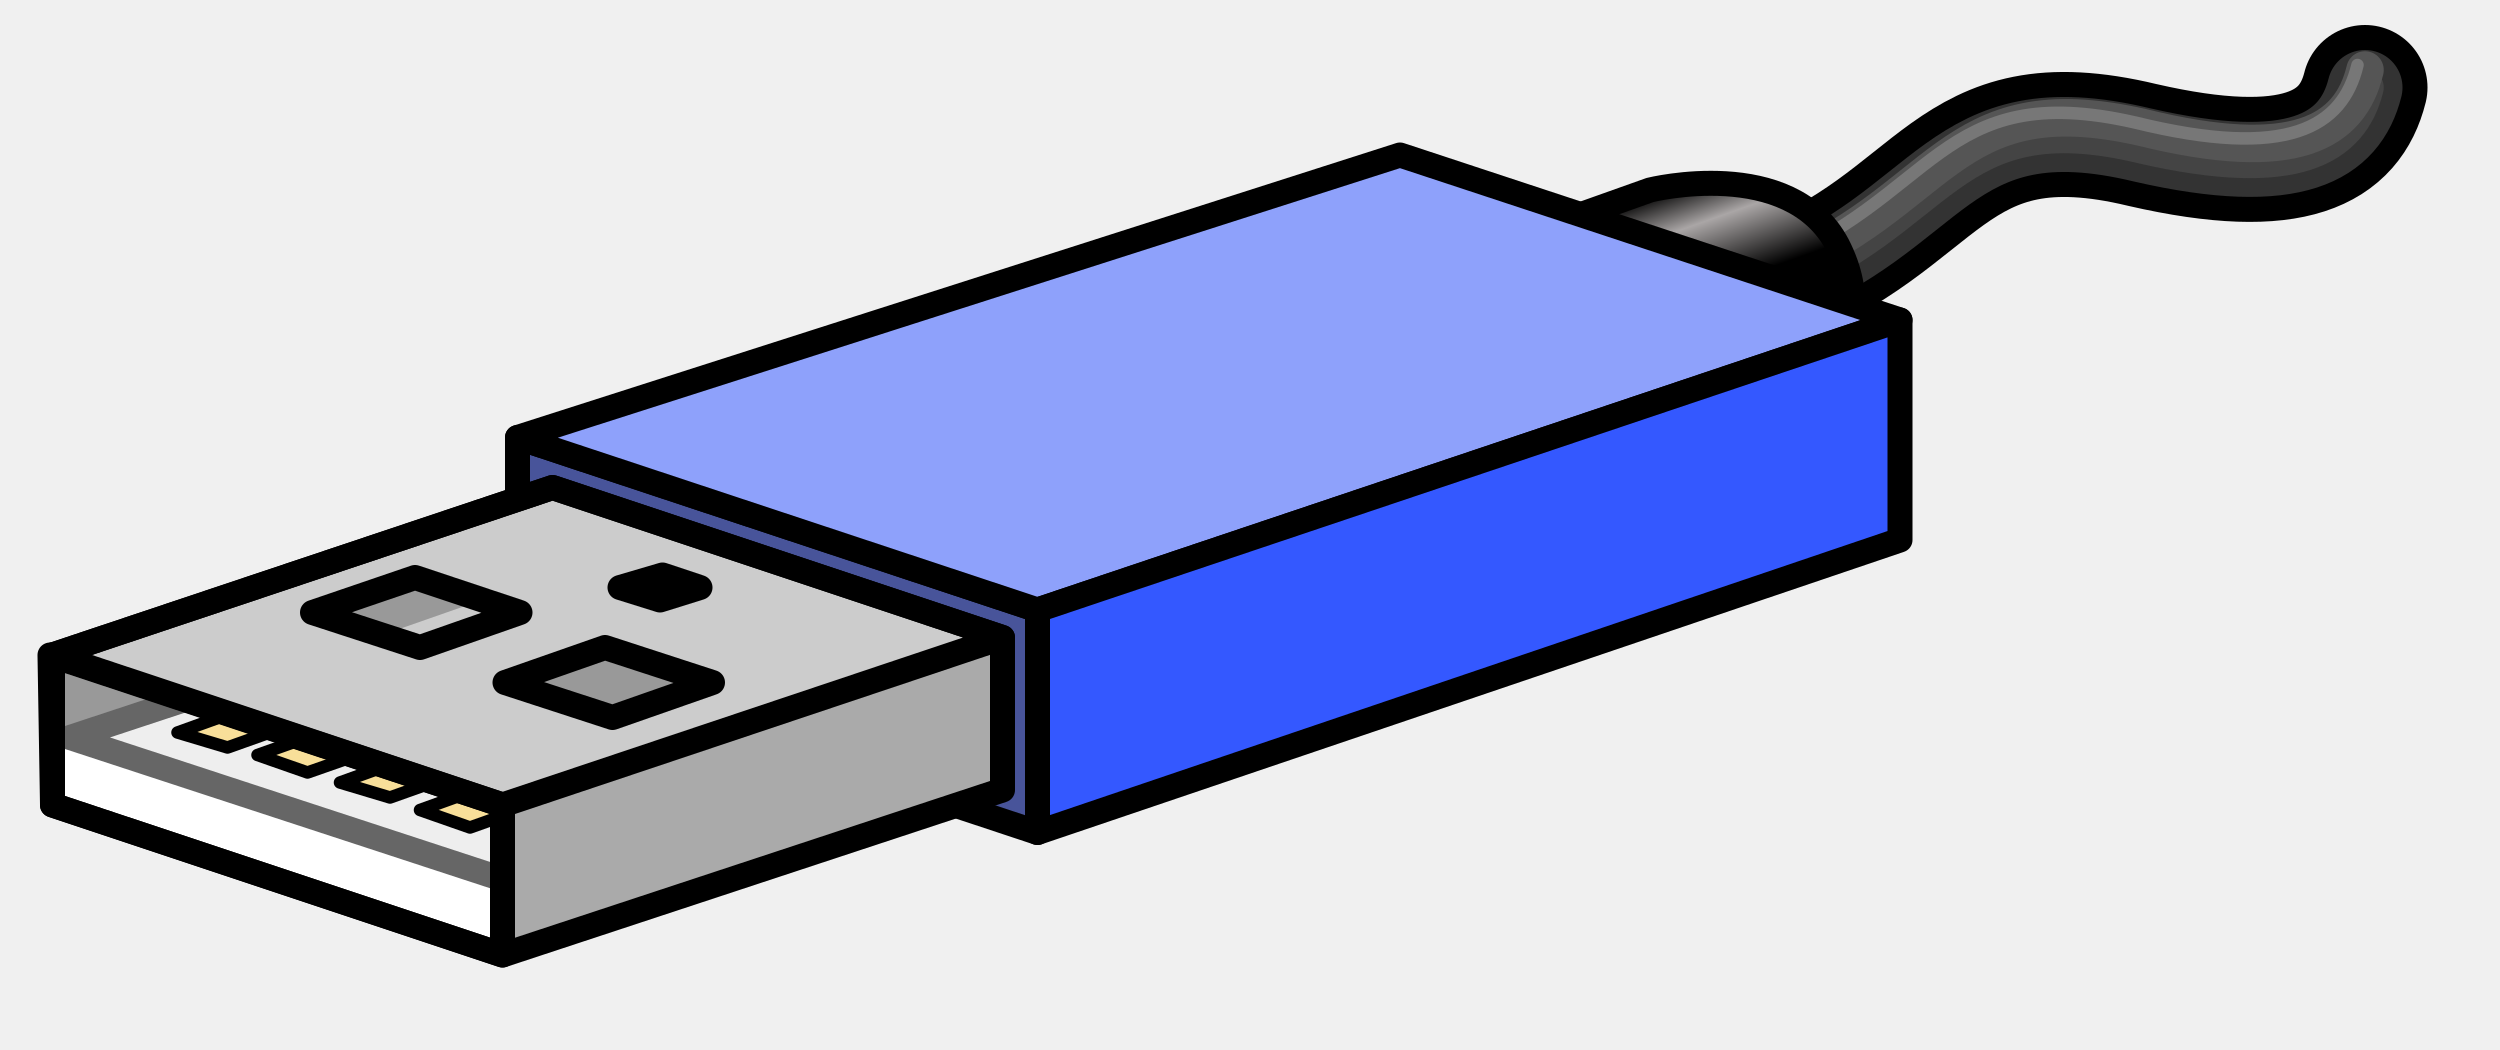
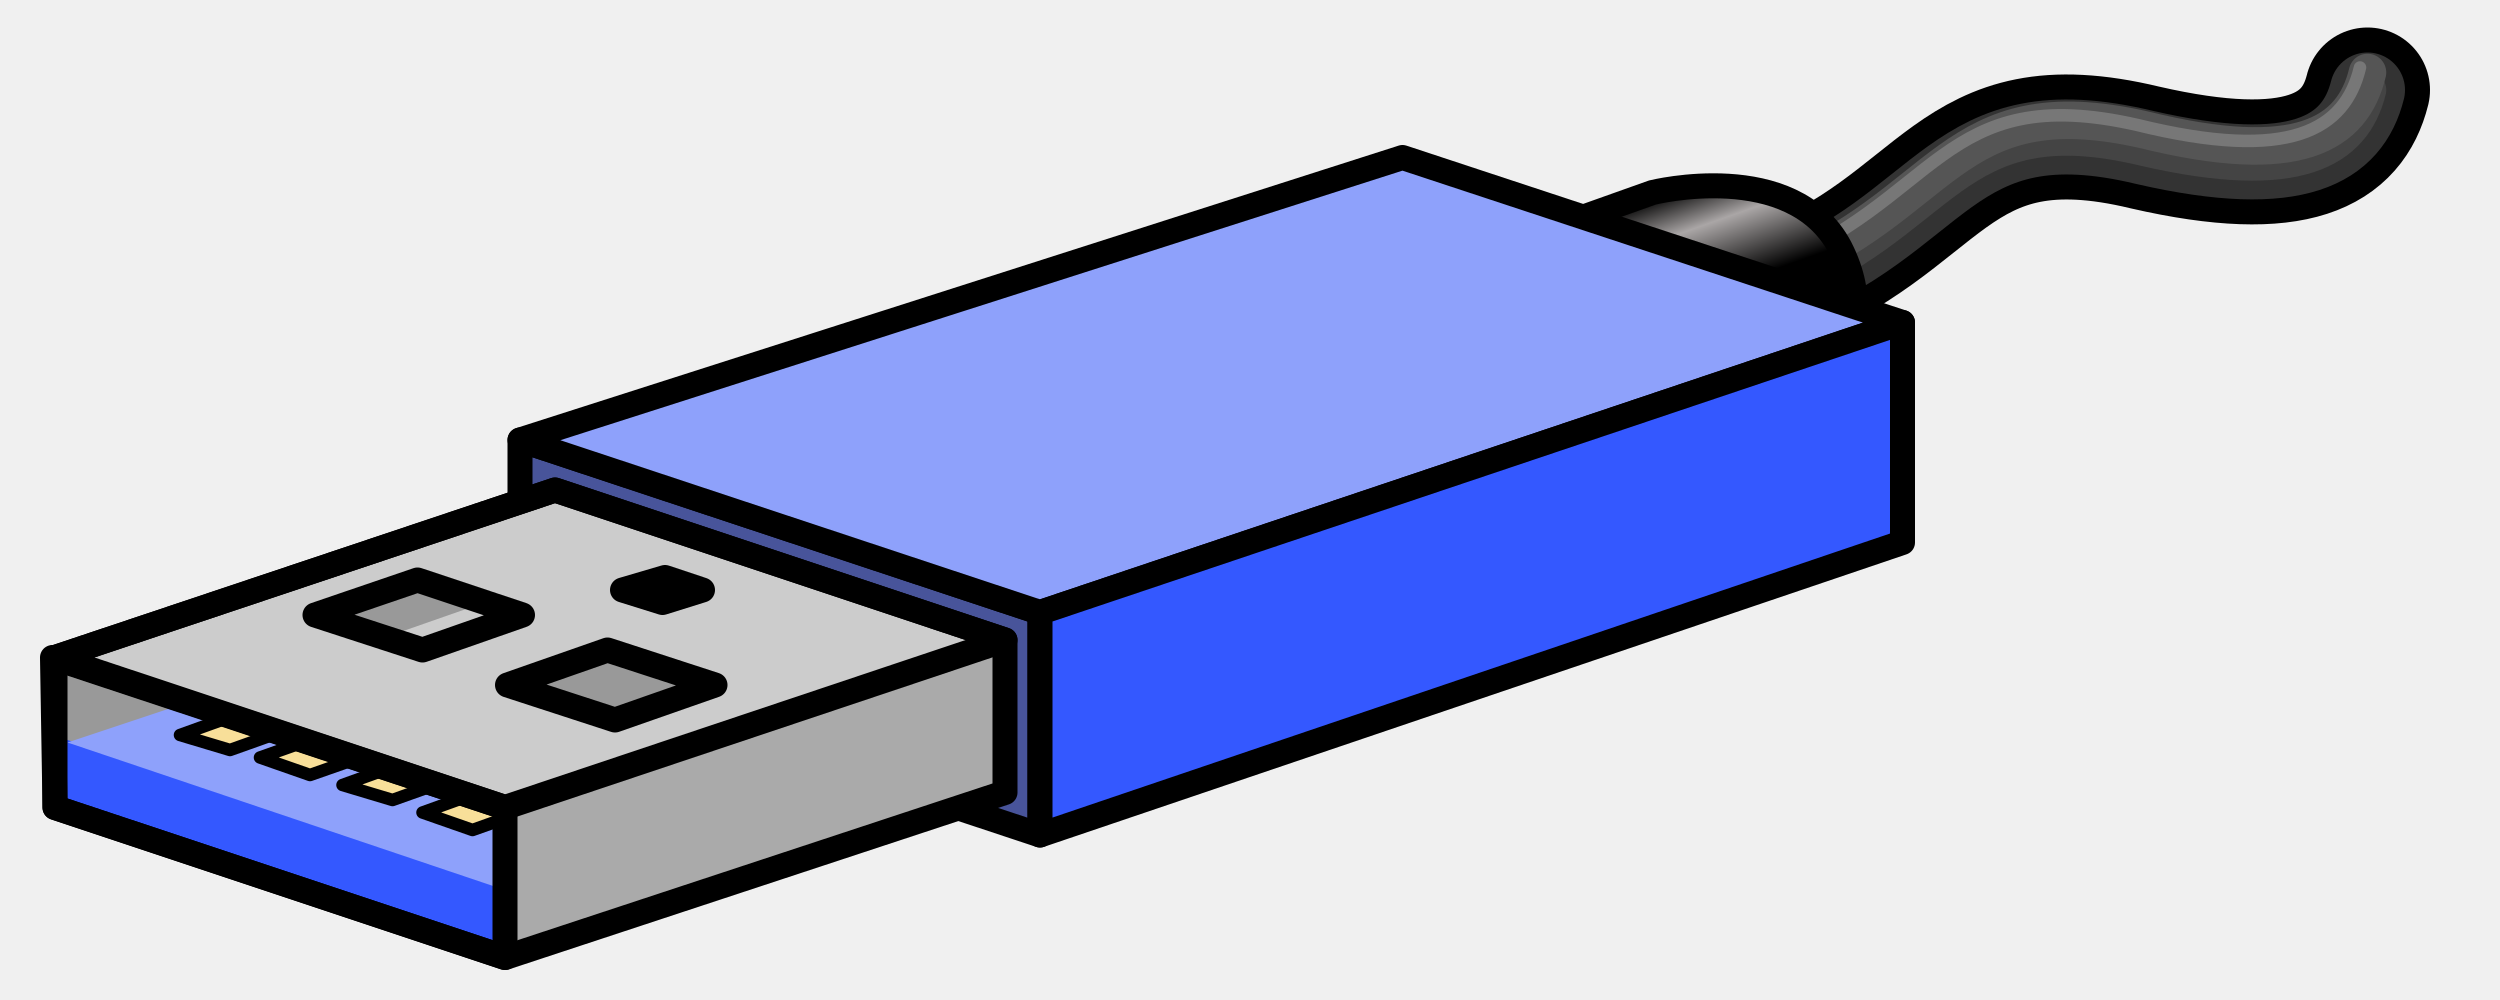
- <svg xmlns="http://www.w3.org/2000/svg" viewBox="0 0 100 42">
+ <svg xmlns="http://www.w3.org/2000/svg" viewBox="0 0 100 40">
  <defs>
    <linearGradient id="Gradient-0" x1="1.1" y1="-10.8" x2="4" y2="-2.6" gradientUnits="userSpaceOnUse">
      <stop offset="0" stop-color="#000" />
      <stop offset=".2" stop-color="#aaa6a6" />
      <stop offset=".5" stop-color="#000" />
    </linearGradient>
  </defs>
-   <g transform="translate(2,.7)">
+   <g transform="translate(2.1,.8)">
    <g transform="translate(56.8,1.8)">
      <path d="M-30.3 23.5l32.7-11.3l9.5-3.2c7.1-2.6 7.1-7.6 15-5.7c6.1 1.4 8.3 .1 8.9-2.3" stroke="#000" fill="none" stroke-linecap="round" stroke-linejoin="round" stroke-width="5" />
      <path d="M-30.4 23.6l32.5-11.3l9.8-3.3c7.1-2.6 7.1-7.6 15-5.7c6.1 1.4 8.3 .1 8.9-2.3" stroke="#333" fill="none" stroke-linecap="round" stroke-linejoin="round" stroke-width="3" />
      <path d="M-30.4 23.6l31.4-11l10.9-3.6c7.1-2.6 7.1-7.6 15-5.7c6.1 1.4 8.3 .1 8.9-2.3" stroke="#444" fill="none" stroke-linecap="round" stroke-linejoin="round" stroke-width="1.5" />
      <path d="M-30.6 23.1l31.5-11.1l11-3.6c7.1-2.7 7.1-7.6 15-5.8c6.1 1.5 8.3 .2 8.9-2.3" stroke="#555" fill="none" stroke-linecap="round" stroke-linejoin="round" stroke-width="1.5" />
      <path d="M-30.6 22.8l31.2-11l11-3.6c7.1-2.7 7.1-7.6 15-5.8c6.1 1.5 8.3 .2 8.9-2.3" stroke="#777" fill="none" stroke-linecap="round" stroke-linejoin="round" stroke-width=".5" />
    </g>
    <path d="M0 0l5.6-2c0 0 4-2.3 1.9-6.4c-1.9-3.6-7.5-2.2-7.5-2.2l-5.9 2.1v6.2Z" stroke="#000" fill="url(#Gradient-0)" stroke-linecap="round" stroke-linejoin="round" transform="translate(64,17.5)" />
    <g transform="translate(18.7,5.5)">
      <path d="M20.8 18.2l-20.8-6.9v8.9l20.8 6.9v-8.9" stroke="#000" fill="#48549a" stroke-linecap="round" stroke-linejoin="round" />
      <path d="M20.8 18.2l-20.8-6.9l35.3-11.3l20 6.6c0 0-34.5 11.6-34.5 11.6Z" stroke="#000" fill="#8ea1fb" stroke-linecap="round" stroke-linejoin="round" />
      <path d="M20.8 27.1l34.5-11.7v-8.8l-34.5 11.6c0 0 0 8.9 0 8.9Z" stroke="#000" fill="#3458ff" stroke-linecap="round" stroke-linejoin="round" />
    </g>
    <g transform="translate(10.5,22.3)">
      <path d="M-10.4 9.2l20-6.7v-6l-20 6.7Z" fill="#999" />
      <g transform="translate(-9.3,2.3)">
-         <path d="M-1 6.9l17.7 6l.1-2.9l-17.7-5.9c0 0-0.1 2.8-0.1 2.8Z" fill="#fff" />
-         <path d="M-0.4 4.2l17.4 5.7l12-3.8l-17.3-5.9c0 0-12.1 4-12.1 4Z" stroke="#666" fill="#eee" stroke-linecap="round" stroke-linejoin="round" />
+         <path d="M-1 6.9l17.7 6l.1-2.9l-17.7-5.9c0 0-0.1 2.8-0.1 2.8Z" fill="#3458ff" />
+         <path d="M-0.6 4.3l17.2 5.8l12.4-4l-17.3-5.9c0 0-12.3 4.1-12.3 4.1Z" fill="#8ea1fb" />
      </g>
      <path d="M-5.4 6.3l2 .6l5.9-2.1l-1.8-0.7c0 0-6.1 2.2-6.1 2.2Z" stroke="#000" fill="#f8df99" stroke-linecap="round" stroke-linejoin="round" stroke-width=".5" />
      <path d="M-2.2 7.2l2 .7l6-2.1l-1.8-0.8c0 0-6.2 2.2-6.2 2.2Z" stroke="#000" fill="#f8df99" stroke-linecap="round" stroke-linejoin="round" stroke-width=".5" />
      <path d="M1.1 8.3l2 .6l5.9-2.1l-1.8-0.7c0 0-6.1 2.2-6.1 2.2Z" stroke="#000" fill="#f8df99" stroke-linecap="round" stroke-linejoin="round" stroke-width=".5" />
      <path d="M4.3 9.4l2 .7l5.9-2.1l-1.8-0.8c0 0-6.1 2.2-6.1 2.2Z" stroke="#000" fill="#f8df99" stroke-linecap="round" stroke-linejoin="round" stroke-width=".5" />
      <path d="M7.6 15.2l20-6.6v-6.1l-20 6.7c0 0 0 6 0 6Z" fill="#aaa" />
      <path d="M-10.4 3.2l18 6l20-6.7l-18-6c0 0-20 6.7-20 6.7Z" stroke="#000" fill="#ccc" stroke-linecap="round" stroke-linejoin="round" />
      <path d="M-10.4 9.2l18 6v-6l-18.1-6c0 0 .1 6 .1 6Z" stroke="#000" fill="none" stroke-linecap="round" stroke-linejoin="round" />
      <path d="M-10.4 3.2v6l18 6l20-6.6v-6.1l-18-6c0 0-20 6.7-20 6.7Z" stroke="#000" fill="none" stroke-linecap="round" stroke-linejoin="round" />
      <path d="M7.7 4.3l4.3 1.4l4-1.4l-4.3-1.4c0 0-4 1.4-4 1.4Z" stroke="#000" fill="#999" stroke-linecap="round" stroke-linejoin="round" />
      <path d="M0 1.5l2.5 1l4-1.4l-2.4-1c0 0-4.1 1.4-4.1 1.4Z" fill="#999" />
      <path d="M12.3 .5l1.6 .5l1.6-0.5l-1.5-0.5c0 0-1.7 .5-1.7 .5Z" stroke="#000" fill="none" stroke-linecap="round" stroke-linejoin="round" />
      <path d="M0 1.5l4.3 1.4l4-1.4l-4.2-1.4c0 0-4.1 1.4-4.1 1.4Z" stroke="#000" fill="none" stroke-linecap="round" stroke-linejoin="round" />
    </g>
  </g>
</svg>
